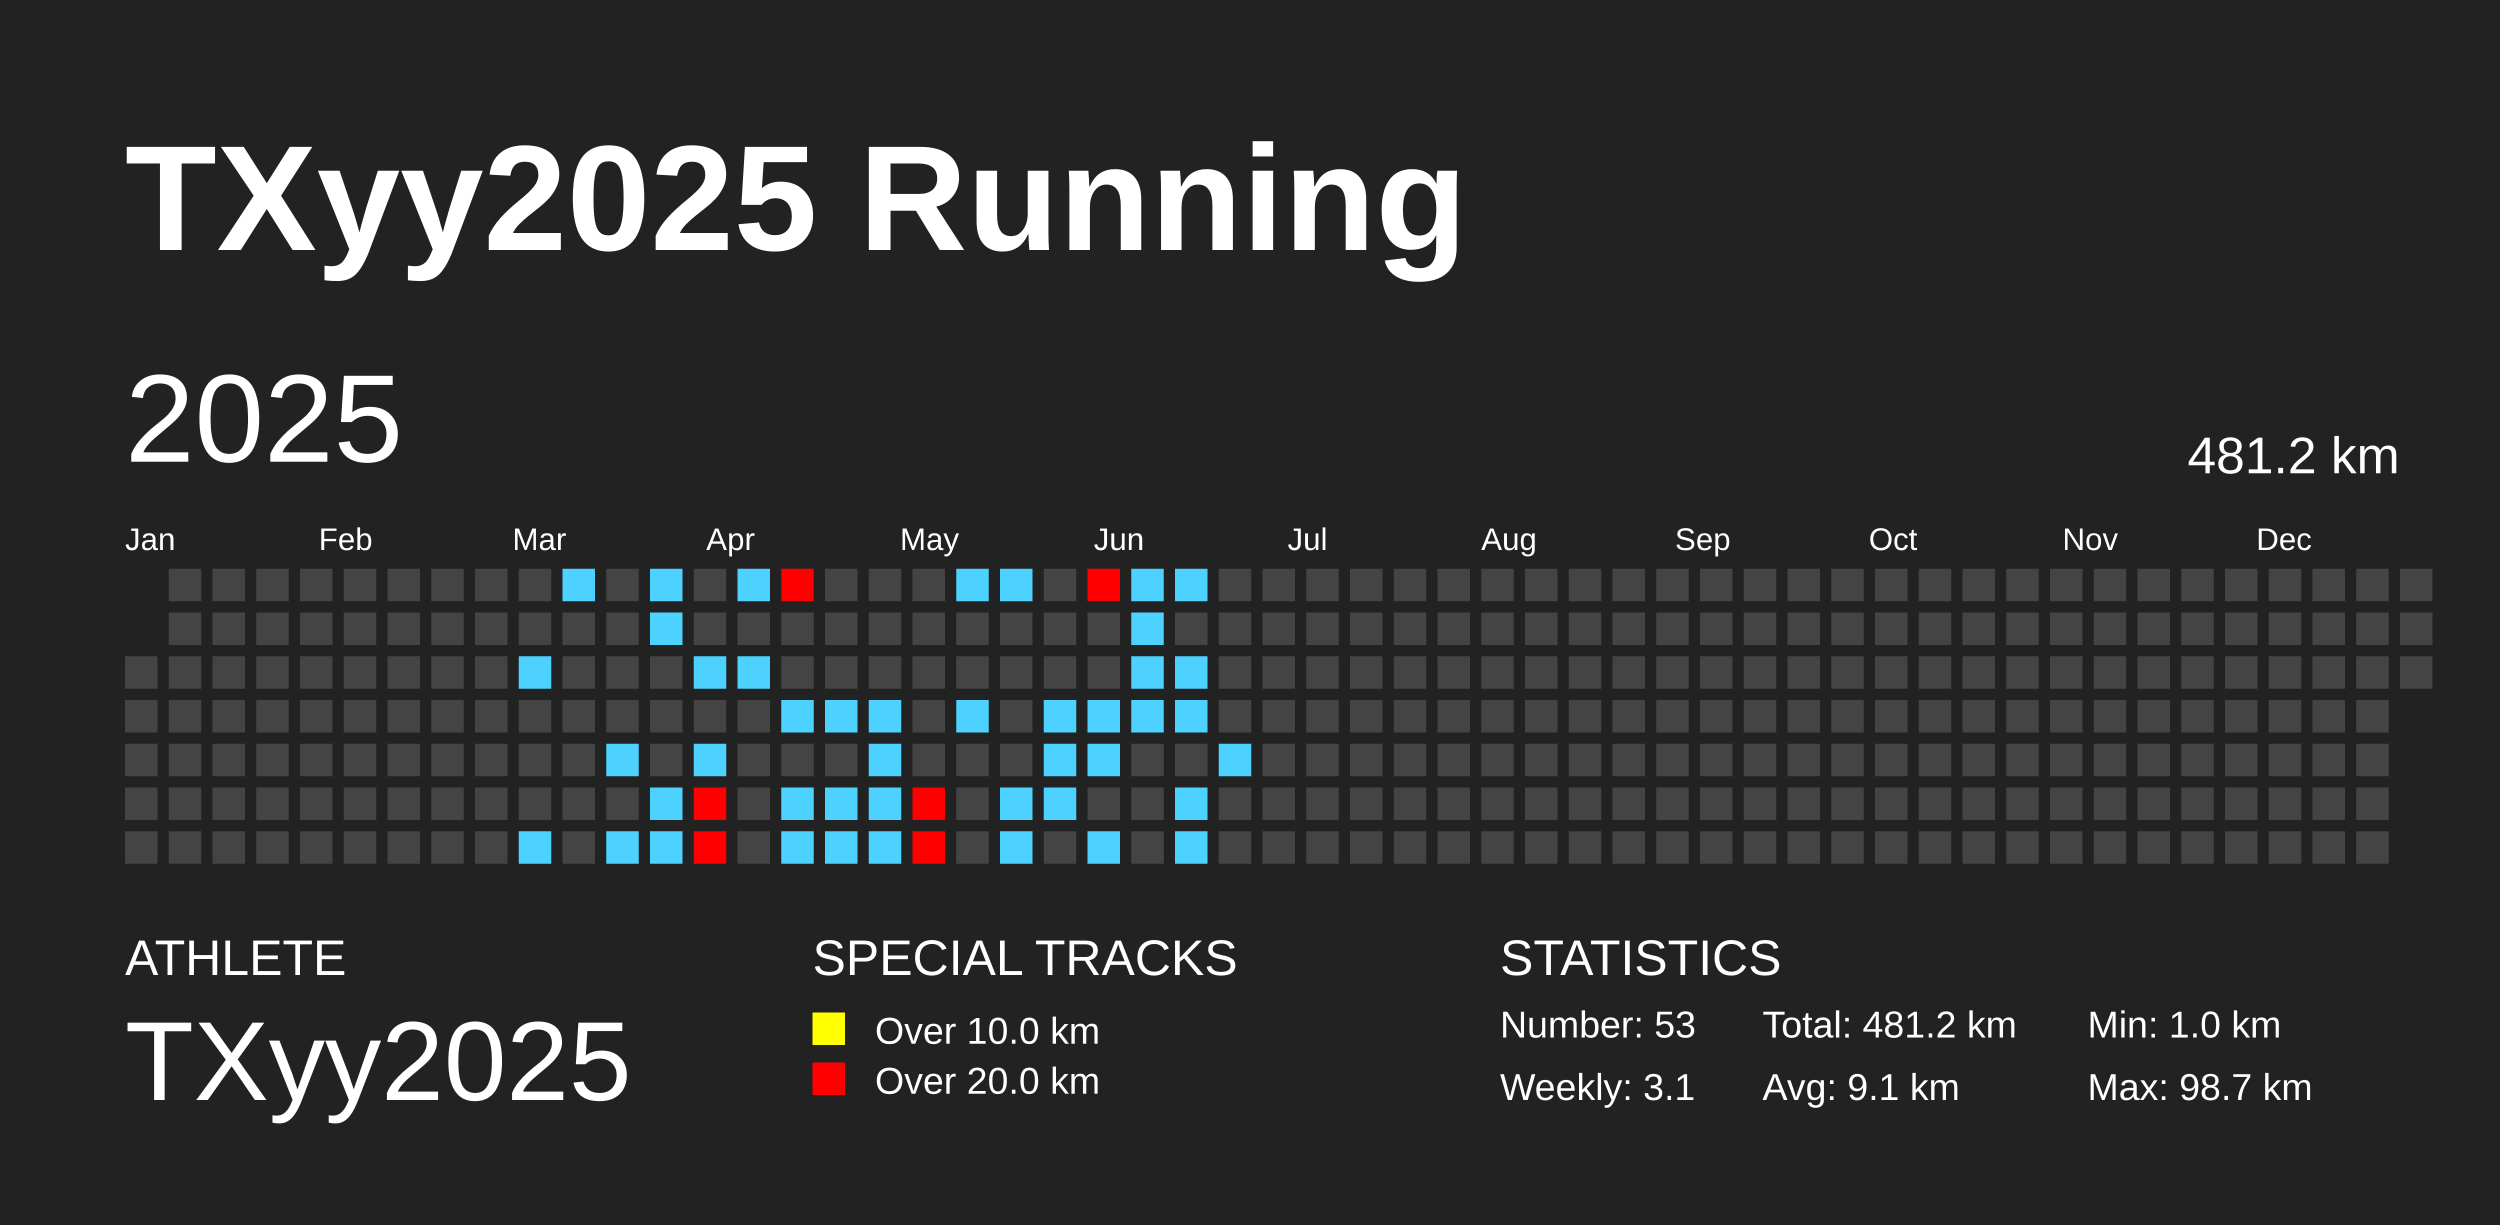
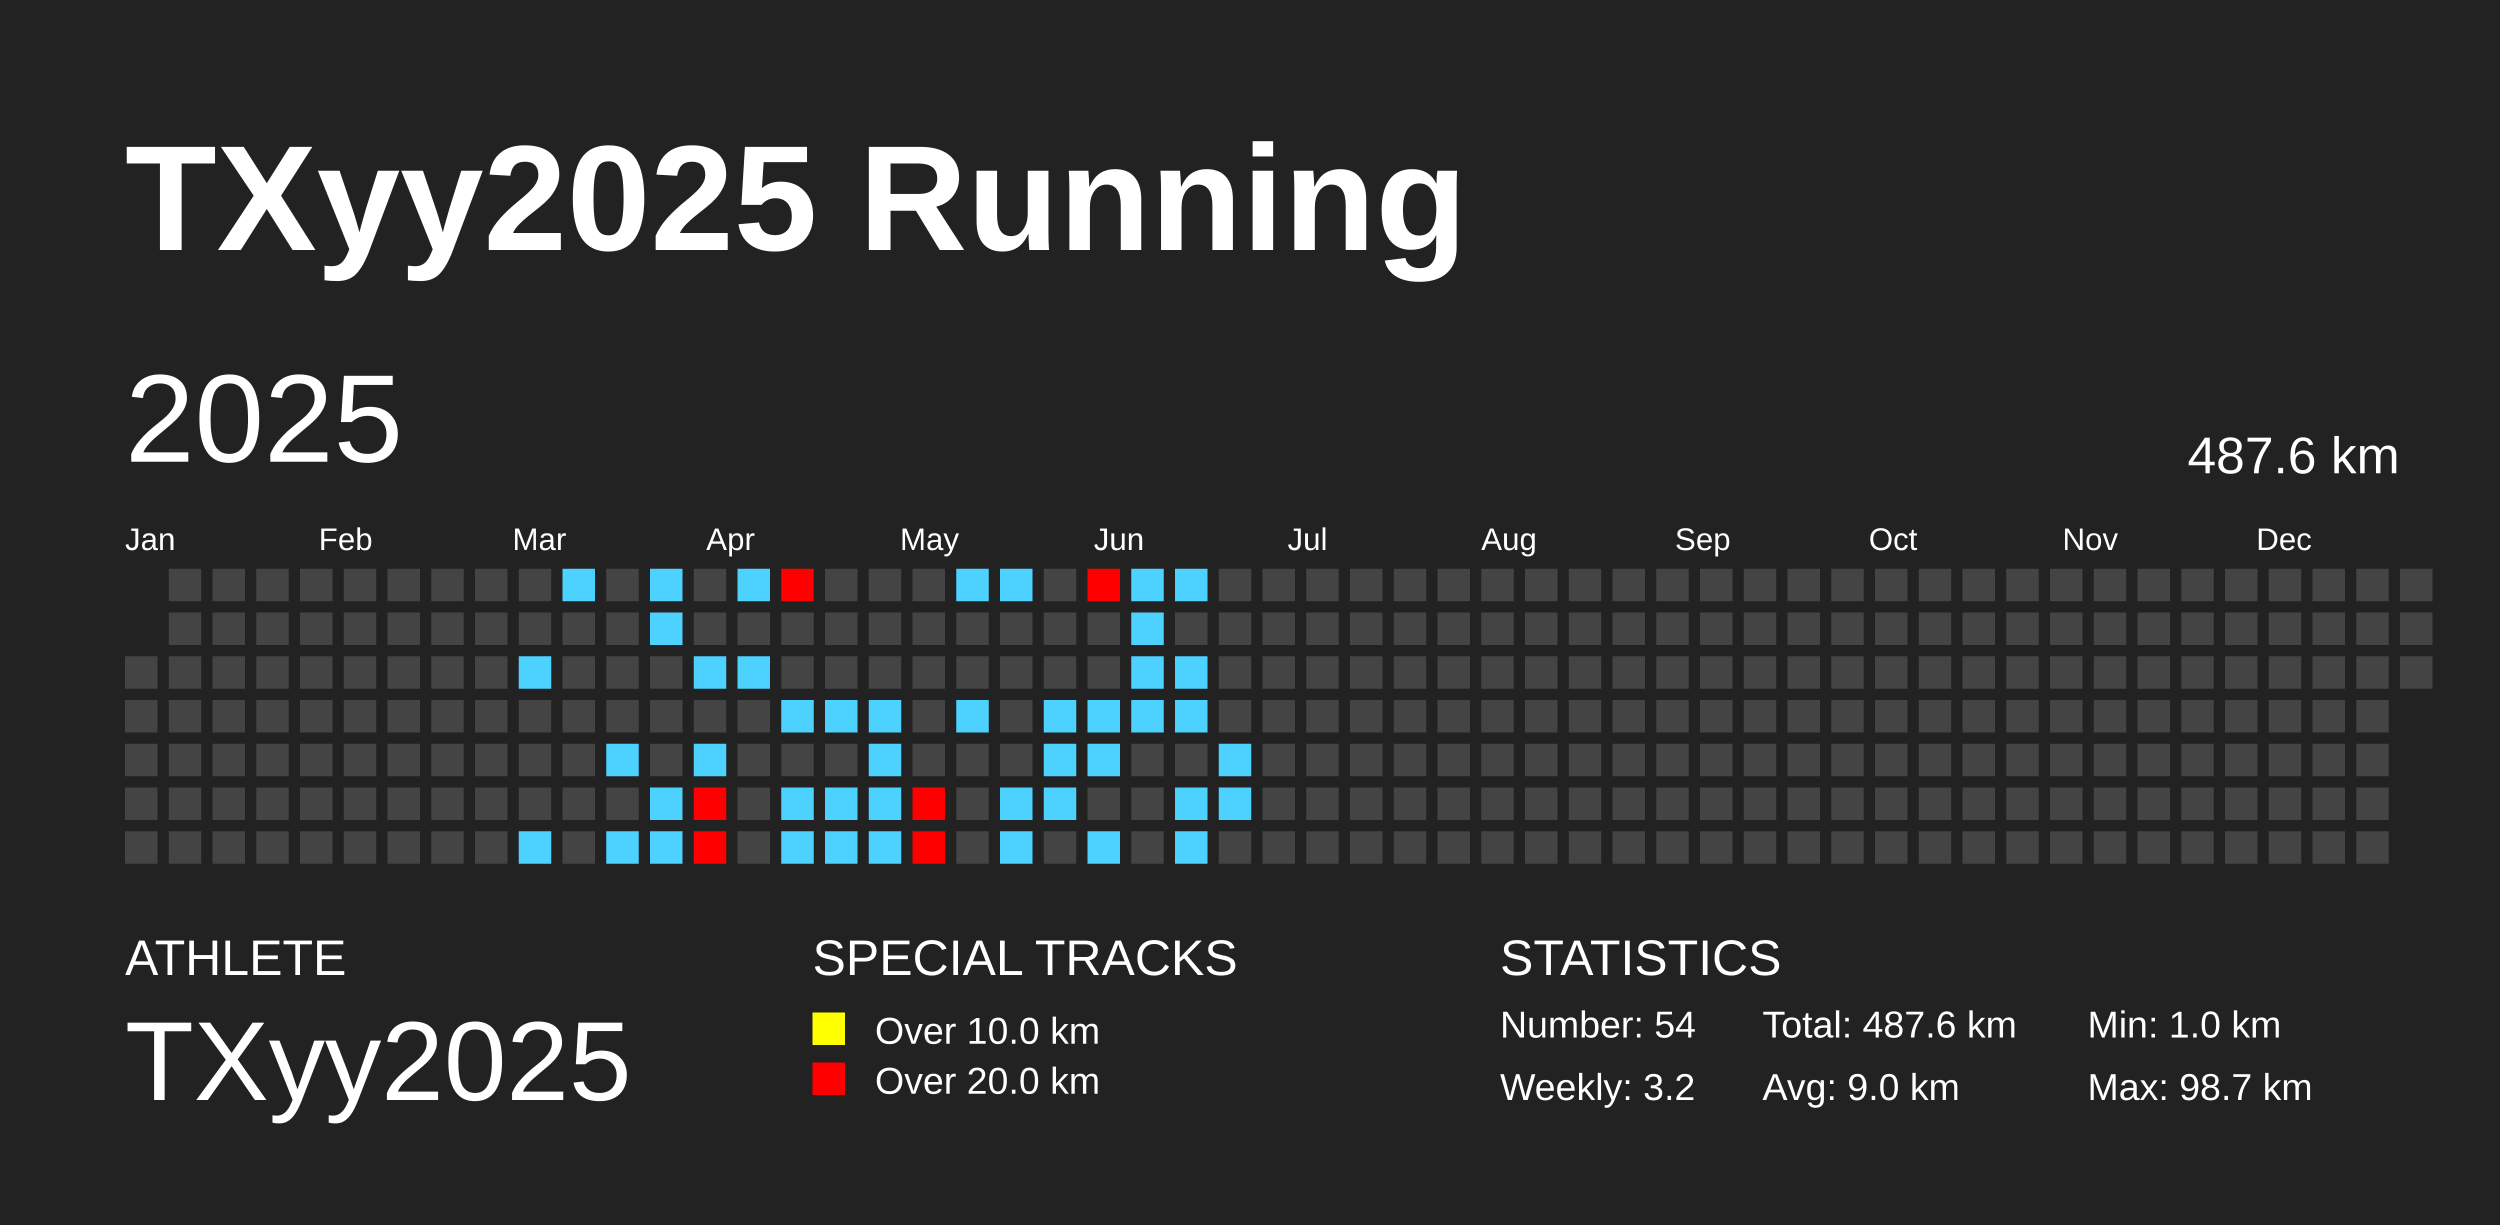
<svg xmlns="http://www.w3.org/2000/svg" baseProfile="full" height="98mm" version="1.1" viewBox="0,0,200,98" width="200mm">
  <defs />
  <rect fill="#222222" height="98" width="200" x="0" y="0" />
  <text fill="#FFFFFF" style="font-size:12px; font-family:Arial; font-weight:bold;" x="10" y="20">TXyy2025 Running</text>
  <text fill="#FFFFFF" style="font-size:4px; font-family:Arial" x="10" y="78">ATHLETE</text>
  <text fill="#FFFFFF" style="font-size:9px; font-family:Arial" x="10" y="88">TXyy2025</text>
  <text fill="#FFFFFF" style="font-size:4px; font-family:Arial" x="65" y="78">SPECIAL TRACKS</text>
  <rect fill="yellow" height="2.6" width="2.6" x="65" y="81" />
  <text fill="#FFFFFF" style="font-size:3px; font-family:Arial" x="70" y="83.5">Over 10.0 km</text>
  <rect fill="red" height="2.6" width="2.6" x="65" y="85" />
  <text fill="#FFFFFF" style="font-size:3px; font-family:Arial" x="70" y="87.5">Over 20.0 km</text>
  <text fill="#FFFFFF" style="font-size:4px; font-family:Arial" x="120" y="78">STATISTICS</text>
-   <text fill="#FFFFFF" style="font-size:3px; font-family:Arial" x="120" y="83">Number: 53</text>
-   <text fill="#FFFFFF" style="font-size:3px; font-family:Arial" x="120" y="88">Weekly: 3.1</text>
-   <text fill="#FFFFFF" style="font-size:3px; font-family:Arial" x="141" y="83">Total: 481.2 km</text>
-   <text fill="#FFFFFF" style="font-size:3px; font-family:Arial" x="141" y="88">Avg: 9.1 km</text>
+   <text fill="#FFFFFF" style="font-size:3px; font-family:Arial" x="120" y="83">Number: 54</text>
+   <text fill="#FFFFFF" style="font-size:3px; font-family:Arial" x="120" y="88">Weekly: 3.2</text>
+   <text fill="#FFFFFF" style="font-size:3px; font-family:Arial" x="141" y="83">Total: 487.6 km</text>
+   <text fill="#FFFFFF" style="font-size:3px; font-family:Arial" x="141" y="88">Avg: 9.0 km</text>
  <text fill="#FFFFFF" style="font-size:3px; font-family:Arial" x="167" y="83">Min: 1.0 km</text>
  <text fill="#FFFFFF" style="font-size:3px; font-family:Arial" x="167" y="88">Max: 98.7 km</text>
  <text dominant-baseline="hanging" fill="#FFFFFF" style="font-size:10.0px; font-family:Arial;" x="10" y="30">2025</text>
-   <text dominant-baseline="hanging" fill="#FFFFFF" style="font-size:4.125px; font-family:Arial;" x="175" y="35">481.2 km</text>
+   <text dominant-baseline="hanging" fill="#FFFFFF" style="font-size:4.125px; font-family:Arial;" x="175" y="35">487.6 km</text>
  <text fill="#FFFFFF" style="font-size:2.5px; font-family:Arial" x="10.0" y="44">Jan</text>
  <text fill="#FFFFFF" style="font-size:2.5px; font-family:Arial" x="25.5" y="44">Feb</text>
  <text fill="#FFFFFF" style="font-size:2.5px; font-family:Arial" x="41.0" y="44">Mar</text>
  <text fill="#FFFFFF" style="font-size:2.5px; font-family:Arial" x="56.5" y="44">Apr</text>
  <text fill="#FFFFFF" style="font-size:2.5px; font-family:Arial" x="72.0" y="44">May</text>
  <text fill="#FFFFFF" style="font-size:2.5px; font-family:Arial" x="87.5" y="44">Jun</text>
  <text fill="#FFFFFF" style="font-size:2.5px; font-family:Arial" x="103.0" y="44">Jul</text>
  <text fill="#FFFFFF" style="font-size:2.5px; font-family:Arial" x="118.5" y="44">Aug</text>
  <text fill="#FFFFFF" style="font-size:2.5px; font-family:Arial" x="134.0" y="44">Sep</text>
  <text fill="#FFFFFF" style="font-size:2.5px; font-family:Arial" x="149.5" y="44">Oct</text>
  <text fill="#FFFFFF" style="font-size:2.5px; font-family:Arial" x="165.0" y="44">Nov</text>
  <text fill="#FFFFFF" style="font-size:2.5px; font-family:Arial" x="180.5" y="44">Dec</text>
  <rect fill="#444444" height="2.6" width="2.6" x="10.0" y="52.5" />
  <rect fill="#444444" height="2.6" width="2.6" x="10.0" y="56.0" />
  <rect fill="#444444" height="2.6" width="2.6" x="10.0" y="59.5" />
  <rect fill="#444444" height="2.6" width="2.6" x="10.0" y="63.0" />
  <rect fill="#444444" height="2.6" width="2.6" x="10.0" y="66.5" />
  <rect fill="#444444" height="2.6" width="2.6" x="13.5" y="45.5" />
  <rect fill="#444444" height="2.6" width="2.6" x="13.5" y="49.0" />
  <rect fill="#444444" height="2.6" width="2.6" x="13.5" y="52.5" />
  <rect fill="#444444" height="2.6" width="2.6" x="13.5" y="56.0" />
  <rect fill="#444444" height="2.6" width="2.6" x="13.5" y="59.5" />
  <rect fill="#444444" height="2.6" width="2.6" x="13.5" y="63.0" />
  <rect fill="#444444" height="2.6" width="2.6" x="13.5" y="66.5" />
  <rect fill="#444444" height="2.6" width="2.6" x="17.0" y="45.5" />
  <rect fill="#444444" height="2.6" width="2.6" x="17.0" y="49.0" />
  <rect fill="#444444" height="2.6" width="2.6" x="17.0" y="52.5" />
  <rect fill="#444444" height="2.6" width="2.6" x="17.0" y="56.0" />
  <rect fill="#444444" height="2.6" width="2.6" x="17.0" y="59.5" />
  <rect fill="#444444" height="2.6" width="2.6" x="17.0" y="63.0" />
  <rect fill="#444444" height="2.6" width="2.6" x="17.0" y="66.5" />
  <rect fill="#444444" height="2.6" width="2.6" x="20.5" y="45.5" />
  <rect fill="#444444" height="2.6" width="2.6" x="20.5" y="49.0" />
  <rect fill="#444444" height="2.6" width="2.6" x="20.5" y="52.5" />
  <rect fill="#444444" height="2.6" width="2.6" x="20.5" y="56.0" />
  <rect fill="#444444" height="2.6" width="2.6" x="20.5" y="59.5" />
  <rect fill="#444444" height="2.6" width="2.6" x="20.5" y="63.0" />
  <rect fill="#444444" height="2.6" width="2.6" x="20.5" y="66.5" />
  <rect fill="#444444" height="2.6" width="2.6" x="24.0" y="45.5" />
  <rect fill="#444444" height="2.6" width="2.6" x="24.0" y="49.0" />
  <rect fill="#444444" height="2.6" width="2.6" x="24.0" y="52.5" />
  <rect fill="#444444" height="2.6" width="2.6" x="24.0" y="56.0" />
  <rect fill="#444444" height="2.6" width="2.6" x="24.0" y="59.5" />
  <rect fill="#444444" height="2.6" width="2.6" x="24.0" y="63.0" />
  <rect fill="#444444" height="2.6" width="2.6" x="24.0" y="66.5" />
  <rect fill="#444444" height="2.6" width="2.6" x="27.5" y="45.5" />
  <rect fill="#444444" height="2.6" width="2.6" x="27.5" y="49.0" />
  <rect fill="#444444" height="2.6" width="2.6" x="27.5" y="52.5" />
  <rect fill="#444444" height="2.6" width="2.6" x="27.5" y="56.0" />
  <rect fill="#444444" height="2.6" width="2.6" x="27.5" y="59.5" />
  <rect fill="#444444" height="2.6" width="2.6" x="27.5" y="63.0" />
  <rect fill="#444444" height="2.6" width="2.6" x="27.5" y="66.5" />
  <rect fill="#444444" height="2.6" width="2.6" x="31.0" y="45.5" />
  <rect fill="#444444" height="2.6" width="2.6" x="31.0" y="49.0" />
  <rect fill="#444444" height="2.6" width="2.6" x="31.0" y="52.5" />
  <rect fill="#444444" height="2.6" width="2.6" x="31.0" y="56.0" />
  <rect fill="#444444" height="2.6" width="2.6" x="31.0" y="59.5" />
  <rect fill="#444444" height="2.6" width="2.6" x="31.0" y="63.0" />
  <rect fill="#444444" height="2.6" width="2.6" x="31.0" y="66.5" />
  <rect fill="#444444" height="2.6" width="2.6" x="34.5" y="45.5" />
  <rect fill="#444444" height="2.6" width="2.6" x="34.5" y="49.0" />
  <rect fill="#444444" height="2.6" width="2.6" x="34.5" y="52.5" />
  <rect fill="#444444" height="2.6" width="2.6" x="34.5" y="56.0" />
  <rect fill="#444444" height="2.6" width="2.6" x="34.5" y="59.5" />
  <rect fill="#444444" height="2.6" width="2.6" x="34.5" y="63.0" />
  <rect fill="#444444" height="2.6" width="2.6" x="34.5" y="66.5" />
  <rect fill="#444444" height="2.6" width="2.6" x="38.0" y="45.5" />
  <rect fill="#444444" height="2.6" width="2.6" x="38.0" y="49.0" />
  <rect fill="#444444" height="2.6" width="2.6" x="38.0" y="52.5" />
  <rect fill="#444444" height="2.6" width="2.6" x="38.0" y="56.0" />
  <rect fill="#444444" height="2.6" width="2.6" x="38.0" y="59.5" />
  <rect fill="#444444" height="2.6" width="2.6" x="38.0" y="63.0" />
  <rect fill="#444444" height="2.6" width="2.6" x="38.0" y="66.5" />
  <rect fill="#444444" height="2.6" width="2.6" x="41.5" y="45.5" />
  <rect fill="#444444" height="2.6" width="2.6" x="41.5" y="49.0" />
  <rect fill="#4dd2ff" height="2.6" width="2.6" x="41.5" y="52.5" />
  <rect fill="#444444" height="2.6" width="2.6" x="41.5" y="56.0" />
  <rect fill="#444444" height="2.6" width="2.6" x="41.5" y="59.5" />
  <rect fill="#444444" height="2.6" width="2.6" x="41.5" y="63.0" />
  <rect fill="#4dd2ff" height="2.6" width="2.6" x="41.5" y="66.5" />
  <rect fill="#4dd2ff" height="2.6" width="2.6" x="45.0" y="45.5" />
  <rect fill="#444444" height="2.6" width="2.6" x="45.0" y="49.0" />
  <rect fill="#444444" height="2.6" width="2.6" x="45.0" y="52.5" />
  <rect fill="#444444" height="2.6" width="2.6" x="45.0" y="56.0" />
  <rect fill="#444444" height="2.6" width="2.6" x="45.0" y="59.5" />
  <rect fill="#444444" height="2.6" width="2.6" x="45.0" y="63.0" />
  <rect fill="#444444" height="2.6" width="2.6" x="45.0" y="66.5" />
  <rect fill="#444444" height="2.6" width="2.6" x="48.5" y="45.5" />
  <rect fill="#444444" height="2.6" width="2.6" x="48.5" y="49.0" />
  <rect fill="#444444" height="2.6" width="2.6" x="48.5" y="52.5" />
  <rect fill="#444444" height="2.6" width="2.6" x="48.5" y="56.0" />
  <rect fill="#4dd2ff" height="2.6" width="2.6" x="48.5" y="59.5" />
  <rect fill="#444444" height="2.6" width="2.6" x="48.5" y="63.0" />
  <rect fill="#4dd2ff" height="2.6" width="2.6" x="48.5" y="66.5" />
  <rect fill="#4dd2ff" height="2.6" width="2.6" x="52.0" y="45.5" />
  <rect fill="#4dd2ff" height="2.6" width="2.6" x="52.0" y="49.0" />
  <rect fill="#444444" height="2.6" width="2.6" x="52.0" y="52.5" />
  <rect fill="#444444" height="2.6" width="2.6" x="52.0" y="56.0" />
  <rect fill="#444444" height="2.6" width="2.6" x="52.0" y="59.5" />
  <rect fill="#4dd2ff" height="2.6" width="2.6" x="52.0" y="63.0" />
  <rect fill="#4dd2ff" height="2.6" width="2.6" x="52.0" y="66.5" />
  <rect fill="#444444" height="2.6" width="2.6" x="55.5" y="45.5" />
  <rect fill="#444444" height="2.6" width="2.6" x="55.5" y="49.0" />
  <rect fill="#4dd2ff" height="2.6" width="2.6" x="55.5" y="52.5" />
  <rect fill="#444444" height="2.6" width="2.6" x="55.5" y="56.0" />
  <rect fill="#4dd2ff" height="2.6" width="2.6" x="55.5" y="59.5" />
  <rect fill="red" height="2.6" width="2.6" x="55.5" y="63.0" />
  <rect fill="red" height="2.6" width="2.6" x="55.5" y="66.5" />
  <rect fill="#4dd2ff" height="2.6" width="2.6" x="59.0" y="45.5" />
  <rect fill="#444444" height="2.6" width="2.6" x="59.0" y="49.0" />
  <rect fill="#4dd2ff" height="2.6" width="2.6" x="59.0" y="52.5" />
  <rect fill="#444444" height="2.6" width="2.6" x="59.0" y="56.0" />
  <rect fill="#444444" height="2.6" width="2.6" x="59.0" y="59.5" />
  <rect fill="#444444" height="2.6" width="2.6" x="59.0" y="63.0" />
  <rect fill="#444444" height="2.6" width="2.6" x="59.0" y="66.5" />
  <rect fill="red" height="2.6" width="2.6" x="62.5" y="45.5" />
  <rect fill="#444444" height="2.6" width="2.6" x="62.5" y="49.0" />
  <rect fill="#444444" height="2.6" width="2.6" x="62.5" y="52.5" />
  <rect fill="#4dd2ff" height="2.6" width="2.6" x="62.5" y="56.0" />
  <rect fill="#444444" height="2.6" width="2.6" x="62.5" y="59.5" />
  <rect fill="#4dd2ff" height="2.6" width="2.6" x="62.5" y="63.0" />
  <rect fill="#4dd2ff" height="2.6" width="2.6" x="62.5" y="66.5" />
  <rect fill="#444444" height="2.6" width="2.6" x="66.0" y="45.5" />
  <rect fill="#444444" height="2.6" width="2.6" x="66.0" y="49.0" />
  <rect fill="#444444" height="2.6" width="2.6" x="66.0" y="52.5" />
  <rect fill="#4dd2ff" height="2.6" width="2.6" x="66.0" y="56.0" />
  <rect fill="#444444" height="2.6" width="2.6" x="66.0" y="59.5" />
  <rect fill="#4dd2ff" height="2.6" width="2.6" x="66.0" y="63.0" />
  <rect fill="#4dd2ff" height="2.6" width="2.6" x="66.0" y="66.5" />
  <rect fill="#444444" height="2.6" width="2.6" x="69.5" y="45.5" />
  <rect fill="#444444" height="2.6" width="2.6" x="69.5" y="49.0" />
  <rect fill="#444444" height="2.6" width="2.6" x="69.5" y="52.5" />
  <rect fill="#4dd2ff" height="2.6" width="2.6" x="69.5" y="56.0" />
  <rect fill="#4dd2ff" height="2.6" width="2.6" x="69.5" y="59.5" />
  <rect fill="#4dd2ff" height="2.6" width="2.6" x="69.5" y="63.0" />
  <rect fill="#4dd2ff" height="2.6" width="2.6" x="69.5" y="66.5" />
  <rect fill="#444444" height="2.6" width="2.6" x="73.0" y="45.5" />
  <rect fill="#444444" height="2.6" width="2.6" x="73.0" y="49.0" />
  <rect fill="#444444" height="2.6" width="2.6" x="73.0" y="52.5" />
  <rect fill="#444444" height="2.6" width="2.6" x="73.0" y="56.0" />
  <rect fill="#444444" height="2.6" width="2.6" x="73.0" y="59.5" />
  <rect fill="red" height="2.6" width="2.6" x="73.0" y="63.0" />
  <rect fill="red" height="2.6" width="2.6" x="73.0" y="66.5" />
  <rect fill="#4dd2ff" height="2.6" width="2.6" x="76.5" y="45.5" />
  <rect fill="#444444" height="2.6" width="2.6" x="76.5" y="49.0" />
  <rect fill="#444444" height="2.6" width="2.6" x="76.5" y="52.5" />
  <rect fill="#4dd2ff" height="2.6" width="2.6" x="76.5" y="56.0" />
  <rect fill="#444444" height="2.6" width="2.6" x="76.5" y="59.5" />
  <rect fill="#444444" height="2.6" width="2.6" x="76.5" y="63.0" />
  <rect fill="#444444" height="2.6" width="2.6" x="76.5" y="66.5" />
  <rect fill="#4dd2ff" height="2.6" width="2.6" x="80.0" y="45.5" />
  <rect fill="#444444" height="2.6" width="2.6" x="80.0" y="49.0" />
  <rect fill="#444444" height="2.6" width="2.6" x="80.0" y="52.5" />
  <rect fill="#444444" height="2.6" width="2.6" x="80.0" y="56.0" />
  <rect fill="#444444" height="2.6" width="2.6" x="80.0" y="59.5" />
  <rect fill="#4dd2ff" height="2.6" width="2.6" x="80.0" y="63.0" />
  <rect fill="#4dd2ff" height="2.6" width="2.6" x="80.0" y="66.5" />
  <rect fill="#444444" height="2.6" width="2.6" x="83.5" y="45.5" />
  <rect fill="#444444" height="2.6" width="2.6" x="83.5" y="49.0" />
  <rect fill="#444444" height="2.6" width="2.6" x="83.5" y="52.5" />
  <rect fill="#4dd2ff" height="2.6" width="2.6" x="83.5" y="56.0" />
  <rect fill="#4dd2ff" height="2.6" width="2.6" x="83.5" y="59.5" />
  <rect fill="#4dd2ff" height="2.6" width="2.6" x="83.5" y="63.0" />
  <rect fill="#444444" height="2.6" width="2.6" x="83.5" y="66.5" />
  <rect fill="red" height="2.6" width="2.6" x="87.0" y="45.5" />
  <rect fill="#444444" height="2.6" width="2.6" x="87.0" y="49.0" />
  <rect fill="#444444" height="2.6" width="2.6" x="87.0" y="52.5" />
  <rect fill="#4dd2ff" height="2.6" width="2.6" x="87.0" y="56.0" />
  <rect fill="#4dd2ff" height="2.6" width="2.6" x="87.0" y="59.5" />
  <rect fill="#444444" height="2.6" width="2.6" x="87.0" y="63.0" />
  <rect fill="#4dd2ff" height="2.6" width="2.6" x="87.0" y="66.5" />
  <rect fill="#4dd2ff" height="2.6" width="2.6" x="90.5" y="45.5" />
  <rect fill="#4dd2ff" height="2.6" width="2.6" x="90.5" y="49.0" />
  <rect fill="#4dd2ff" height="2.6" width="2.6" x="90.5" y="52.5" />
  <rect fill="#4dd2ff" height="2.6" width="2.6" x="90.5" y="56.0" />
  <rect fill="#444444" height="2.6" width="2.6" x="90.5" y="59.5" />
  <rect fill="#444444" height="2.6" width="2.6" x="90.5" y="63.0" />
  <rect fill="#444444" height="2.6" width="2.6" x="90.5" y="66.5" />
  <rect fill="#4dd2ff" height="2.6" width="2.6" x="94.0" y="45.5" />
  <rect fill="#444444" height="2.6" width="2.6" x="94.0" y="49.0" />
  <rect fill="#4dd2ff" height="2.6" width="2.6" x="94.0" y="52.5" />
  <rect fill="#4dd2ff" height="2.6" width="2.6" x="94.0" y="56.0" />
  <rect fill="#444444" height="2.6" width="2.6" x="94.0" y="59.5" />
  <rect fill="#4dd2ff" height="2.6" width="2.6" x="94.0" y="63.0" />
  <rect fill="#4dd2ff" height="2.6" width="2.6" x="94.0" y="66.5" />
  <rect fill="#444444" height="2.6" width="2.6" x="97.5" y="45.5" />
  <rect fill="#444444" height="2.6" width="2.6" x="97.5" y="49.0" />
  <rect fill="#444444" height="2.6" width="2.6" x="97.5" y="52.5" />
  <rect fill="#444444" height="2.6" width="2.6" x="97.5" y="56.0" />
  <rect fill="#4dd2ff" height="2.6" width="2.6" x="97.5" y="59.5" />
-   <rect fill="#444444" height="2.6" width="2.6" x="97.5" y="63.0" />
+   <rect fill="#4dd2ff" height="2.6" width="2.6" x="97.5" y="63.0" />
  <rect fill="#444444" height="2.6" width="2.6" x="97.5" y="66.5" />
  <rect fill="#444444" height="2.6" width="2.6" x="101.0" y="45.5" />
  <rect fill="#444444" height="2.6" width="2.6" x="101.0" y="49.0" />
  <rect fill="#444444" height="2.6" width="2.6" x="101.0" y="52.5" />
  <rect fill="#444444" height="2.6" width="2.6" x="101.0" y="56.0" />
  <rect fill="#444444" height="2.6" width="2.6" x="101.0" y="59.5" />
  <rect fill="#444444" height="2.6" width="2.6" x="101.0" y="63.0" />
  <rect fill="#444444" height="2.6" width="2.6" x="101.0" y="66.5" />
  <rect fill="#444444" height="2.6" width="2.6" x="104.5" y="45.5" />
  <rect fill="#444444" height="2.6" width="2.6" x="104.5" y="49.0" />
  <rect fill="#444444" height="2.6" width="2.6" x="104.5" y="52.5" />
  <rect fill="#444444" height="2.6" width="2.6" x="104.5" y="56.0" />
  <rect fill="#444444" height="2.6" width="2.6" x="104.5" y="59.5" />
  <rect fill="#444444" height="2.6" width="2.6" x="104.5" y="63.0" />
  <rect fill="#444444" height="2.6" width="2.6" x="104.5" y="66.5" />
  <rect fill="#444444" height="2.6" width="2.6" x="108.0" y="45.5" />
  <rect fill="#444444" height="2.6" width="2.6" x="108.0" y="49.0" />
  <rect fill="#444444" height="2.6" width="2.6" x="108.0" y="52.5" />
  <rect fill="#444444" height="2.6" width="2.6" x="108.0" y="56.0" />
  <rect fill="#444444" height="2.6" width="2.6" x="108.0" y="59.5" />
  <rect fill="#444444" height="2.6" width="2.6" x="108.0" y="63.0" />
  <rect fill="#444444" height="2.6" width="2.6" x="108.0" y="66.5" />
  <rect fill="#444444" height="2.6" width="2.6" x="111.5" y="45.5" />
  <rect fill="#444444" height="2.6" width="2.6" x="111.5" y="49.0" />
  <rect fill="#444444" height="2.6" width="2.6" x="111.5" y="52.5" />
  <rect fill="#444444" height="2.6" width="2.6" x="111.5" y="56.0" />
  <rect fill="#444444" height="2.6" width="2.6" x="111.5" y="59.5" />
  <rect fill="#444444" height="2.6" width="2.6" x="111.5" y="63.0" />
  <rect fill="#444444" height="2.6" width="2.6" x="111.5" y="66.5" />
  <rect fill="#444444" height="2.6" width="2.6" x="115.0" y="45.5" />
  <rect fill="#444444" height="2.6" width="2.6" x="115.0" y="49.0" />
  <rect fill="#444444" height="2.6" width="2.6" x="115.0" y="52.5" />
  <rect fill="#444444" height="2.6" width="2.6" x="115.0" y="56.0" />
  <rect fill="#444444" height="2.6" width="2.6" x="115.0" y="59.5" />
  <rect fill="#444444" height="2.6" width="2.6" x="115.0" y="63.0" />
  <rect fill="#444444" height="2.6" width="2.6" x="115.0" y="66.5" />
  <rect fill="#444444" height="2.6" width="2.6" x="118.5" y="45.5" />
  <rect fill="#444444" height="2.6" width="2.6" x="118.5" y="49.0" />
  <rect fill="#444444" height="2.6" width="2.6" x="118.5" y="52.5" />
  <rect fill="#444444" height="2.6" width="2.6" x="118.5" y="56.0" />
  <rect fill="#444444" height="2.6" width="2.6" x="118.5" y="59.5" />
  <rect fill="#444444" height="2.6" width="2.6" x="118.5" y="63.0" />
  <rect fill="#444444" height="2.6" width="2.6" x="118.5" y="66.5" />
  <rect fill="#444444" height="2.6" width="2.6" x="122.0" y="45.5" />
  <rect fill="#444444" height="2.6" width="2.6" x="122.0" y="49.0" />
  <rect fill="#444444" height="2.6" width="2.6" x="122.0" y="52.5" />
  <rect fill="#444444" height="2.6" width="2.6" x="122.0" y="56.0" />
  <rect fill="#444444" height="2.6" width="2.6" x="122.0" y="59.5" />
  <rect fill="#444444" height="2.6" width="2.6" x="122.0" y="63.0" />
  <rect fill="#444444" height="2.6" width="2.6" x="122.0" y="66.5" />
  <rect fill="#444444" height="2.6" width="2.6" x="125.5" y="45.5" />
  <rect fill="#444444" height="2.6" width="2.6" x="125.5" y="49.0" />
  <rect fill="#444444" height="2.6" width="2.6" x="125.5" y="52.5" />
  <rect fill="#444444" height="2.6" width="2.6" x="125.5" y="56.0" />
  <rect fill="#444444" height="2.6" width="2.6" x="125.5" y="59.5" />
  <rect fill="#444444" height="2.6" width="2.6" x="125.5" y="63.0" />
  <rect fill="#444444" height="2.6" width="2.6" x="125.5" y="66.5" />
  <rect fill="#444444" height="2.6" width="2.6" x="129.0" y="45.5" />
  <rect fill="#444444" height="2.6" width="2.6" x="129.0" y="49.0" />
  <rect fill="#444444" height="2.6" width="2.6" x="129.0" y="52.5" />
  <rect fill="#444444" height="2.6" width="2.6" x="129.0" y="56.0" />
  <rect fill="#444444" height="2.6" width="2.6" x="129.0" y="59.5" />
  <rect fill="#444444" height="2.6" width="2.6" x="129.0" y="63.0" />
  <rect fill="#444444" height="2.6" width="2.6" x="129.0" y="66.5" />
  <rect fill="#444444" height="2.6" width="2.6" x="132.5" y="45.5" />
  <rect fill="#444444" height="2.6" width="2.6" x="132.5" y="49.0" />
  <rect fill="#444444" height="2.6" width="2.6" x="132.5" y="52.5" />
  <rect fill="#444444" height="2.6" width="2.6" x="132.5" y="56.0" />
  <rect fill="#444444" height="2.6" width="2.6" x="132.5" y="59.5" />
  <rect fill="#444444" height="2.6" width="2.6" x="132.5" y="63.0" />
  <rect fill="#444444" height="2.6" width="2.6" x="132.5" y="66.5" />
  <rect fill="#444444" height="2.6" width="2.6" x="136.0" y="45.5" />
  <rect fill="#444444" height="2.6" width="2.6" x="136.0" y="49.0" />
  <rect fill="#444444" height="2.6" width="2.6" x="136.0" y="52.5" />
  <rect fill="#444444" height="2.6" width="2.6" x="136.0" y="56.0" />
  <rect fill="#444444" height="2.6" width="2.6" x="136.0" y="59.5" />
  <rect fill="#444444" height="2.6" width="2.6" x="136.0" y="63.0" />
  <rect fill="#444444" height="2.6" width="2.6" x="136.0" y="66.5" />
  <rect fill="#444444" height="2.6" width="2.6" x="139.5" y="45.5" />
  <rect fill="#444444" height="2.6" width="2.6" x="139.5" y="49.0" />
  <rect fill="#444444" height="2.6" width="2.6" x="139.5" y="52.5" />
  <rect fill="#444444" height="2.6" width="2.6" x="139.5" y="56.0" />
  <rect fill="#444444" height="2.6" width="2.6" x="139.5" y="59.5" />
  <rect fill="#444444" height="2.6" width="2.6" x="139.5" y="63.0" />
  <rect fill="#444444" height="2.6" width="2.6" x="139.5" y="66.5" />
  <rect fill="#444444" height="2.6" width="2.6" x="143.0" y="45.5" />
  <rect fill="#444444" height="2.6" width="2.6" x="143.0" y="49.0" />
  <rect fill="#444444" height="2.6" width="2.6" x="143.0" y="52.5" />
  <rect fill="#444444" height="2.6" width="2.6" x="143.0" y="56.0" />
  <rect fill="#444444" height="2.6" width="2.6" x="143.0" y="59.5" />
  <rect fill="#444444" height="2.6" width="2.6" x="143.0" y="63.0" />
  <rect fill="#444444" height="2.6" width="2.6" x="143.0" y="66.5" />
  <rect fill="#444444" height="2.6" width="2.6" x="146.5" y="45.5" />
  <rect fill="#444444" height="2.6" width="2.6" x="146.5" y="49.0" />
  <rect fill="#444444" height="2.6" width="2.6" x="146.5" y="52.5" />
  <rect fill="#444444" height="2.6" width="2.6" x="146.5" y="56.0" />
  <rect fill="#444444" height="2.6" width="2.6" x="146.5" y="59.5" />
  <rect fill="#444444" height="2.6" width="2.6" x="146.5" y="63.0" />
  <rect fill="#444444" height="2.6" width="2.6" x="146.5" y="66.5" />
  <rect fill="#444444" height="2.6" width="2.6" x="150.0" y="45.5" />
  <rect fill="#444444" height="2.6" width="2.6" x="150.0" y="49.0" />
  <rect fill="#444444" height="2.6" width="2.6" x="150.0" y="52.5" />
  <rect fill="#444444" height="2.6" width="2.6" x="150.0" y="56.0" />
  <rect fill="#444444" height="2.6" width="2.6" x="150.0" y="59.5" />
  <rect fill="#444444" height="2.6" width="2.6" x="150.0" y="63.0" />
  <rect fill="#444444" height="2.6" width="2.6" x="150.0" y="66.5" />
  <rect fill="#444444" height="2.6" width="2.6" x="153.5" y="45.5" />
  <rect fill="#444444" height="2.6" width="2.6" x="153.5" y="49.0" />
  <rect fill="#444444" height="2.6" width="2.6" x="153.5" y="52.5" />
  <rect fill="#444444" height="2.6" width="2.6" x="153.5" y="56.0" />
  <rect fill="#444444" height="2.6" width="2.6" x="153.5" y="59.5" />
  <rect fill="#444444" height="2.6" width="2.6" x="153.5" y="63.0" />
  <rect fill="#444444" height="2.6" width="2.6" x="153.5" y="66.5" />
  <rect fill="#444444" height="2.6" width="2.6" x="157.0" y="45.5" />
  <rect fill="#444444" height="2.6" width="2.6" x="157.0" y="49.0" />
  <rect fill="#444444" height="2.6" width="2.6" x="157.0" y="52.5" />
  <rect fill="#444444" height="2.6" width="2.6" x="157.0" y="56.0" />
  <rect fill="#444444" height="2.6" width="2.6" x="157.0" y="59.5" />
  <rect fill="#444444" height="2.6" width="2.6" x="157.0" y="63.0" />
  <rect fill="#444444" height="2.6" width="2.6" x="157.0" y="66.5" />
  <rect fill="#444444" height="2.6" width="2.6" x="160.5" y="45.5" />
  <rect fill="#444444" height="2.6" width="2.6" x="160.5" y="49.0" />
  <rect fill="#444444" height="2.6" width="2.6" x="160.5" y="52.5" />
  <rect fill="#444444" height="2.6" width="2.6" x="160.5" y="56.0" />
  <rect fill="#444444" height="2.6" width="2.6" x="160.5" y="59.5" />
  <rect fill="#444444" height="2.6" width="2.6" x="160.5" y="63.0" />
  <rect fill="#444444" height="2.6" width="2.6" x="160.5" y="66.5" />
  <rect fill="#444444" height="2.6" width="2.6" x="164.0" y="45.5" />
  <rect fill="#444444" height="2.6" width="2.6" x="164.0" y="49.0" />
  <rect fill="#444444" height="2.6" width="2.6" x="164.0" y="52.5" />
  <rect fill="#444444" height="2.6" width="2.6" x="164.0" y="56.0" />
  <rect fill="#444444" height="2.6" width="2.6" x="164.0" y="59.5" />
  <rect fill="#444444" height="2.6" width="2.6" x="164.0" y="63.0" />
  <rect fill="#444444" height="2.6" width="2.6" x="164.0" y="66.5" />
  <rect fill="#444444" height="2.6" width="2.6" x="167.5" y="45.5" />
  <rect fill="#444444" height="2.6" width="2.6" x="167.5" y="49.0" />
  <rect fill="#444444" height="2.6" width="2.6" x="167.5" y="52.5" />
  <rect fill="#444444" height="2.6" width="2.6" x="167.5" y="56.0" />
  <rect fill="#444444" height="2.6" width="2.6" x="167.5" y="59.5" />
  <rect fill="#444444" height="2.6" width="2.6" x="167.5" y="63.0" />
  <rect fill="#444444" height="2.6" width="2.6" x="167.5" y="66.5" />
  <rect fill="#444444" height="2.6" width="2.6" x="171.0" y="45.5" />
  <rect fill="#444444" height="2.6" width="2.6" x="171.0" y="49.0" />
  <rect fill="#444444" height="2.6" width="2.6" x="171.0" y="52.5" />
  <rect fill="#444444" height="2.6" width="2.6" x="171.0" y="56.0" />
  <rect fill="#444444" height="2.6" width="2.6" x="171.0" y="59.5" />
  <rect fill="#444444" height="2.6" width="2.6" x="171.0" y="63.0" />
  <rect fill="#444444" height="2.6" width="2.6" x="171.0" y="66.5" />
  <rect fill="#444444" height="2.6" width="2.6" x="174.5" y="45.5" />
  <rect fill="#444444" height="2.6" width="2.6" x="174.5" y="49.0" />
  <rect fill="#444444" height="2.6" width="2.6" x="174.5" y="52.5" />
  <rect fill="#444444" height="2.6" width="2.6" x="174.5" y="56.0" />
  <rect fill="#444444" height="2.6" width="2.6" x="174.5" y="59.5" />
  <rect fill="#444444" height="2.6" width="2.6" x="174.5" y="63.0" />
  <rect fill="#444444" height="2.6" width="2.6" x="174.5" y="66.5" />
  <rect fill="#444444" height="2.6" width="2.6" x="178.0" y="45.5" />
  <rect fill="#444444" height="2.6" width="2.6" x="178.0" y="49.0" />
  <rect fill="#444444" height="2.6" width="2.6" x="178.0" y="52.5" />
  <rect fill="#444444" height="2.6" width="2.6" x="178.0" y="56.0" />
  <rect fill="#444444" height="2.6" width="2.6" x="178.0" y="59.5" />
  <rect fill="#444444" height="2.6" width="2.6" x="178.0" y="63.0" />
  <rect fill="#444444" height="2.6" width="2.6" x="178.0" y="66.5" />
  <rect fill="#444444" height="2.6" width="2.6" x="181.5" y="45.5" />
  <rect fill="#444444" height="2.6" width="2.6" x="181.5" y="49.0" />
  <rect fill="#444444" height="2.6" width="2.6" x="181.5" y="52.5" />
  <rect fill="#444444" height="2.6" width="2.6" x="181.5" y="56.0" />
  <rect fill="#444444" height="2.6" width="2.6" x="181.5" y="59.5" />
  <rect fill="#444444" height="2.6" width="2.6" x="181.5" y="63.0" />
  <rect fill="#444444" height="2.6" width="2.6" x="181.5" y="66.5" />
  <rect fill="#444444" height="2.6" width="2.6" x="185.0" y="45.5" />
  <rect fill="#444444" height="2.6" width="2.6" x="185.0" y="49.0" />
  <rect fill="#444444" height="2.6" width="2.6" x="185.0" y="52.5" />
  <rect fill="#444444" height="2.6" width="2.6" x="185.0" y="56.0" />
  <rect fill="#444444" height="2.6" width="2.6" x="185.0" y="59.5" />
  <rect fill="#444444" height="2.6" width="2.6" x="185.0" y="63.0" />
  <rect fill="#444444" height="2.6" width="2.6" x="185.0" y="66.5" />
  <rect fill="#444444" height="2.6" width="2.6" x="188.5" y="45.5" />
  <rect fill="#444444" height="2.6" width="2.6" x="188.5" y="49.0" />
  <rect fill="#444444" height="2.6" width="2.6" x="188.5" y="52.5" />
  <rect fill="#444444" height="2.6" width="2.6" x="188.5" y="56.0" />
  <rect fill="#444444" height="2.6" width="2.6" x="188.5" y="59.5" />
  <rect fill="#444444" height="2.6" width="2.6" x="188.5" y="63.0" />
  <rect fill="#444444" height="2.6" width="2.6" x="188.5" y="66.5" />
  <rect fill="#444444" height="2.6" width="2.6" x="192.0" y="45.5" />
  <rect fill="#444444" height="2.6" width="2.6" x="192.0" y="49.0" />
  <rect fill="#444444" height="2.6" width="2.6" x="192.0" y="52.5" />
</svg>
